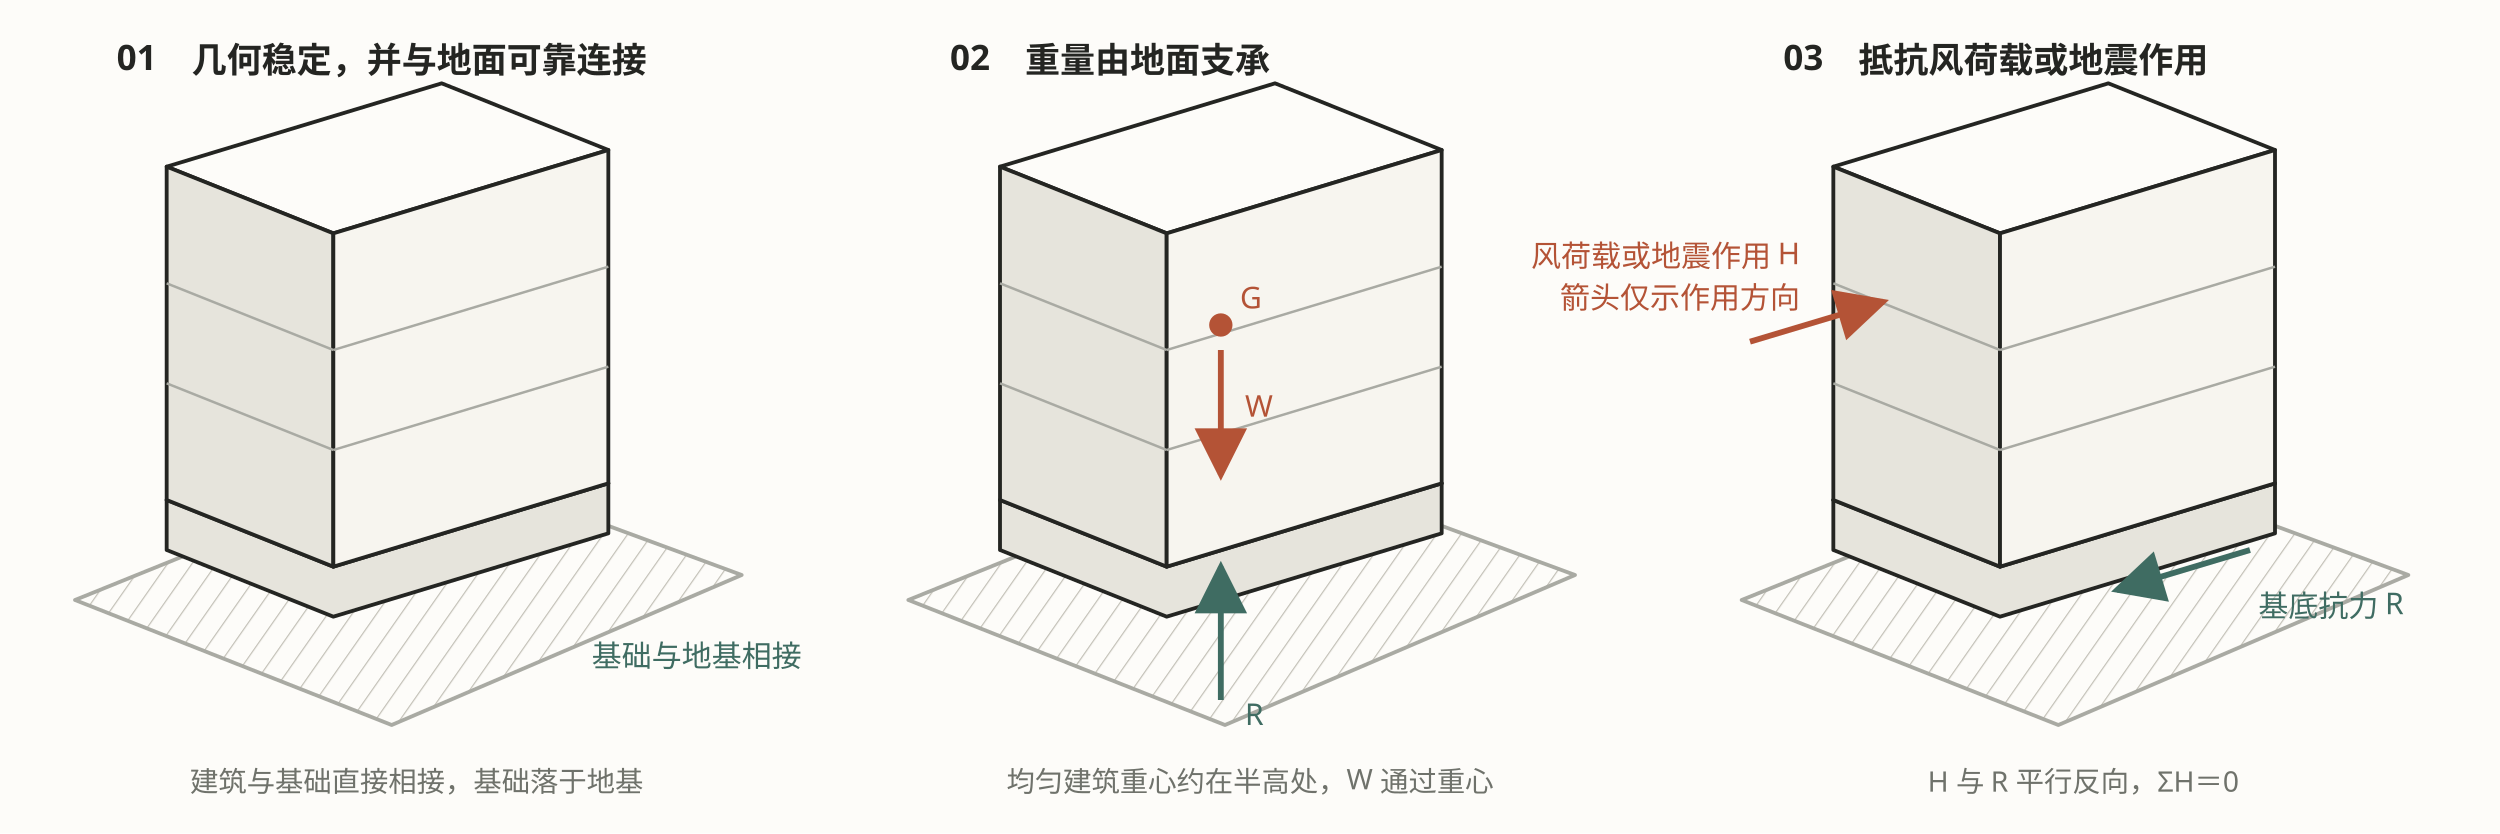
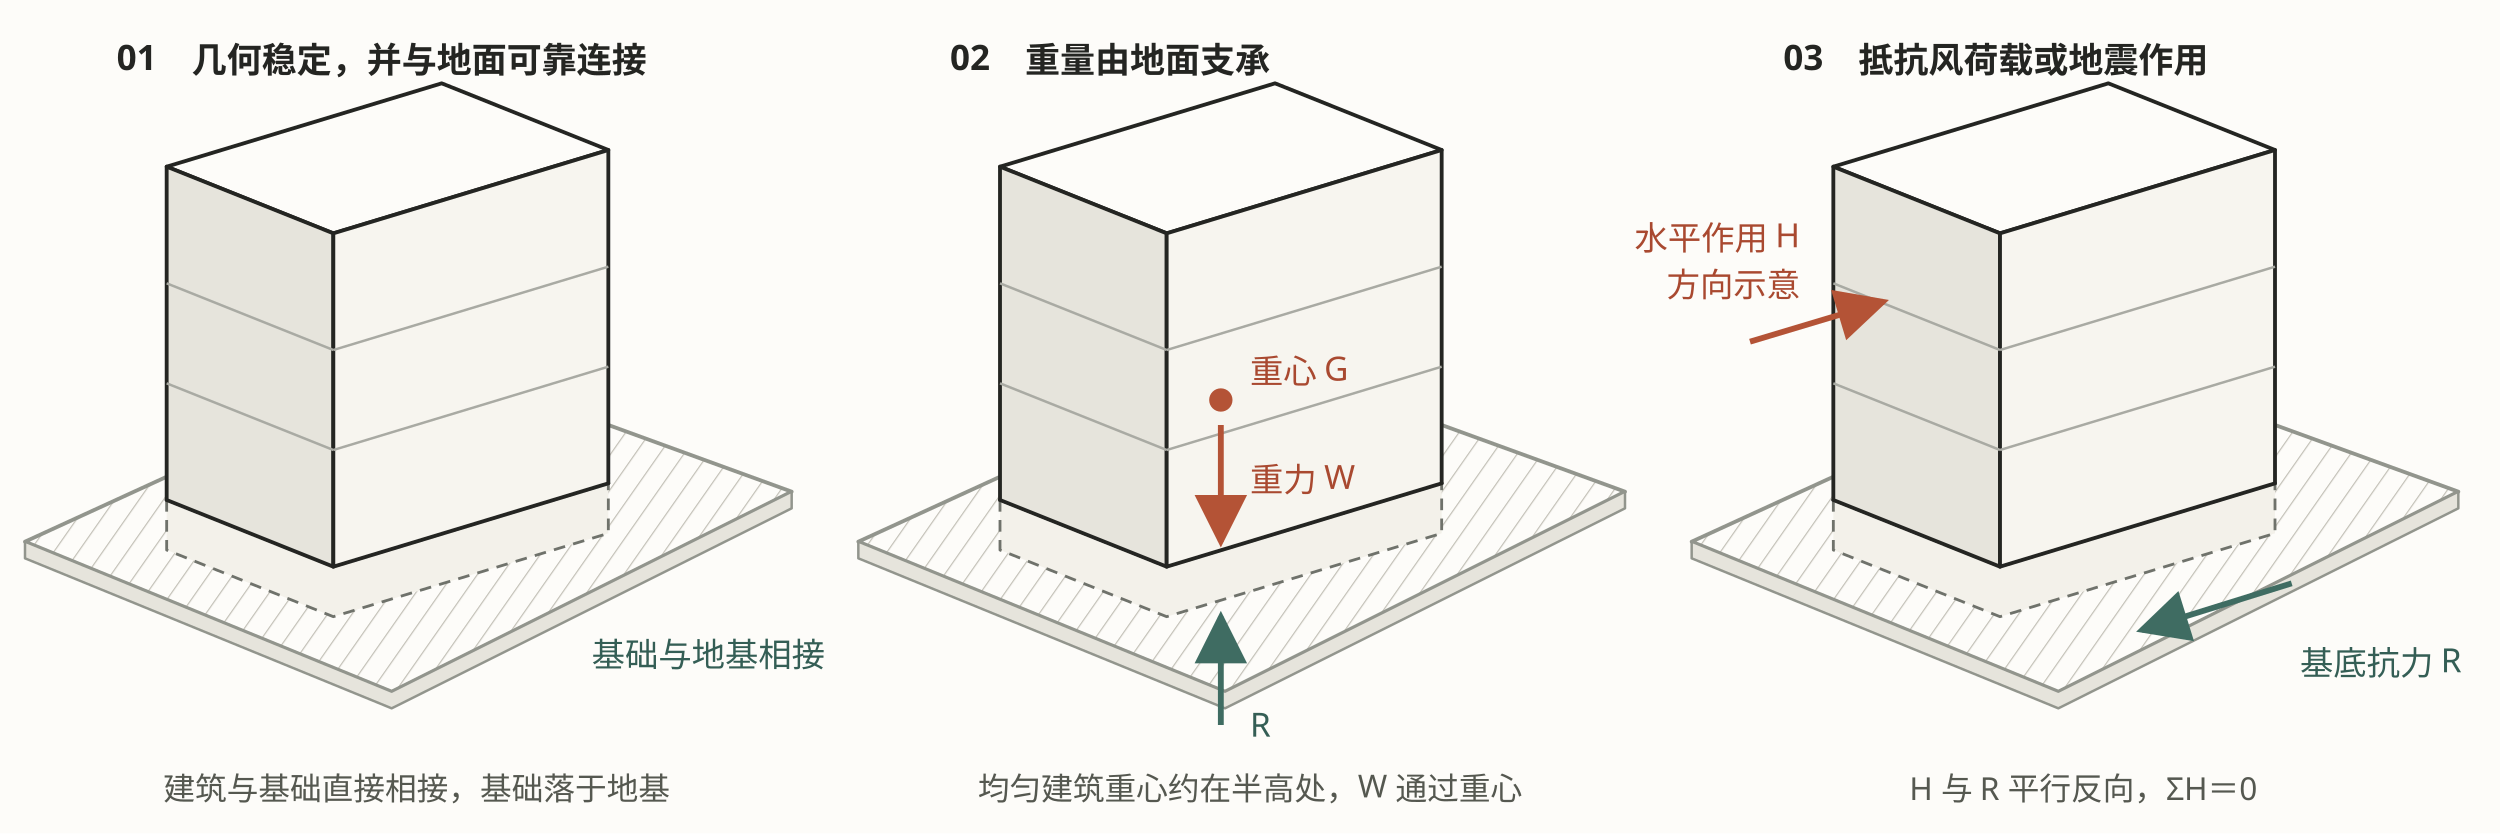
<svg xmlns="http://www.w3.org/2000/svg" viewBox="0 0 1500 500" role="img" aria-labelledby="overallTitle overallDesc">
  <defs>
    <marker id="overallArrow" markerWidth="9" markerHeight="9" refX="8" refY="4.5" orient="auto">
      <path d="M0 0 9 4.5 0 9Z" fill="#b45336" />
    </marker>
    <marker id="overallReactionArrow" markerWidth="9" markerHeight="9" refX="8" refY="4.5" orient="auto">
      <path d="M0 0 9 4.5 0 9Z" fill="#3f6c62" />
    </marker>
    <pattern id="groundHatch" width="12" height="12" patternUnits="userSpaceOnUse" patternTransform="rotate(35)">
      <line x1="0" y1="0" x2="0" y2="12" stroke="#c7c5bc" stroke-width="1.5" />
    </pattern>
  </defs>
  <rect width="1500" height="500" fill="#fdfcf9" />
  <g font-family="PingFang SC,Microsoft YaHei,sans-serif" fill="#242522" font-size="21" font-weight="700">
    <text x="70" y="42">01　几何稳定，并与地面可靠连接</text>
    <text x="570" y="42">02　重量由地面支承</text>
    <text x="1070" y="42">03　抵抗风荷载或地震作用</text>
  </g>
  <g stroke="#242522" stroke-width="2.3" stroke-linejoin="round">
    <g id="fixed">
-       <path d="M45 360 235 435 445 345 255 275Z" fill="url(#groundHatch)" stroke="#a9aaa3" />
+       <path d="M15 325 235 415 475 295 255 215Z" fill="url(#groundHatch)" stroke="#92958d" />
+       <path d="M15 325 235 415 475 295v10L235 425 15 335Z" fill="#e6e4dc" stroke="#92958d" stroke-width="1.5" />
+       <path d="M100 300 200 340 365 290 265 250Z" transform="translate(0 5)" fill="#242522" opacity=".1" stroke="none" />
      <path d="M100 300 200 340 365 290 265 250Z" fill="#d5d4cc" />
-       <path d="M100 300v30l100 40 165-50v-30l-165 50Z" fill="#e6e4dc" />
+       <path d="M100 300v30l100 40 165-50v-30l-165 50Z" fill="#f3f1ea" stroke="#6f726b" stroke-width="1.7" stroke-dasharray="7 5" />
      <path d="M100 100 265 50 365 90 200 140Z" fill="#fdfcf9" />
      <path d="M100 100 200 140 200 340 100 300Z" fill="#e6e4dc" />
      <path d="M200 140 365 90 365 290 200 340Z" fill="#f7f5ef" />
      <path d="M200 210 365 160M200 270 365 220M100 170 200 210M100 230 200 270" fill="none" stroke="#a9aaa3" stroke-width="1.5" />
    </g>
    <g id="mass" transform="translate(500 0)">
-       <path d="M45 360 235 435 445 345 255 275Z" fill="url(#groundHatch)" stroke="#a9aaa3" />
+       <path d="M15 325 235 415 475 295 255 215Z" fill="url(#groundHatch)" stroke="#92958d" />
+       <path d="M15 325 235 415 475 295v10L235 425 15 335Z" fill="#e6e4dc" stroke="#92958d" stroke-width="1.5" />
+       <path d="M100 300 200 340 365 290 265 250Z" transform="translate(0 5)" fill="#242522" opacity=".1" stroke="none" />
      <path d="M100 300 200 340 365 290 265 250Z" fill="#d5d4cc" />
-       <path d="M100 300v30l100 40 165-50v-30l-165 50Z" fill="#e6e4dc" />
+       <path d="M100 300v30l100 40 165-50v-30l-165 50Z" fill="#f3f1ea" stroke="#6f726b" stroke-width="1.7" stroke-dasharray="7 5" />
      <path d="M100 100 265 50 365 90 200 140Z" fill="#fdfcf9" />
      <path d="M100 100 200 140 200 340 100 300Z" fill="#e6e4dc" />
      <path d="M200 140 365 90 365 290 200 340Z" fill="#f7f5ef" />
      <path d="M200 210 365 160M200 270 365 220M100 170 200 210M100 230 200 270" fill="none" stroke="#a9aaa3" stroke-width="1.5" />
-       <circle cx="232.5" cy="195" r="7" fill="#b45336" stroke="none" />
-       <path d="M232.5 210v75" fill="none" stroke="#b45336" stroke-width="3.5" marker-end="url(#overallArrow)" />
-       <path d="M232.5 420v-80" fill="none" stroke="#3f6c62" stroke-width="3.5" marker-end="url(#overallReactionArrow)" />
+       <circle cx="232.5" cy="240" r="7" fill="#b45336" stroke="none" />
+       <path d="M232.5 255v70" fill="none" stroke="#b45336" stroke-width="3.5" marker-end="url(#overallArrow)" />
+       <path d="M232.5 435v-65" fill="none" stroke="#3f6c62" stroke-width="3.5" marker-end="url(#overallReactionArrow)" />
    </g>
    <g id="environment" transform="translate(1000 0)">
-       <path d="M45 360 235 435 445 345 255 275Z" fill="url(#groundHatch)" stroke="#a9aaa3" />
+       <path d="M15 325 235 415 475 295 255 215Z" fill="url(#groundHatch)" stroke="#92958d" />
+       <path d="M15 325 235 415 475 295v10L235 425 15 335Z" fill="#e6e4dc" stroke="#92958d" stroke-width="1.5" />
+       <path d="M100 300 200 340 365 290 265 250Z" transform="translate(0 5)" fill="#242522" opacity=".1" stroke="none" />
      <path d="M100 300 200 340 365 290 265 250Z" fill="#d5d4cc" />
-       <path d="M100 300v30l100 40 165-50v-30l-165 50Z" fill="#e6e4dc" />
+       <path d="M100 300v30l100 40 165-50v-30l-165 50Z" fill="#f3f1ea" stroke="#6f726b" stroke-width="1.7" stroke-dasharray="7 5" />
      <path d="M100 100 265 50 365 90 200 140Z" fill="#fdfcf9" />
      <path d="M100 100 200 140 200 340 100 300Z" fill="#e6e4dc" />
      <path d="M200 140 365 90 365 290 200 340Z" fill="#f7f5ef" />
      <path d="M200 210 365 160M200 270 365 220M100 170 200 210M100 230 200 270" fill="none" stroke="#a9aaa3" stroke-width="1.5" />
      <g class="wind-svg" fill="none" stroke="#b45336" stroke-width="3.5" marker-end="url(#overallArrow)">
        <path d="M50 205 130 181" />
      </g>
-       <path class="eq-svg" d="M350 330 270 354" fill="none" stroke="#3f6c62" stroke-width="3.5" marker-end="url(#overallReactionArrow)" />
+       <path class="eq-svg" d="M375 350 285 378" fill="none" stroke="#3f6c62" stroke-width="3.5" marker-end="url(#overallReactionArrow)" />
    </g>
  </g>
-   <g font-family="PingFang SC,Microsoft YaHei,sans-serif" font-size="18">
-     <g fill="#3f6c62">
+   <g font-family="PingFang SC,Microsoft YaHei,sans-serif" font-size="20">
+     <g fill="#345e55">
      <text x="355" y="400">基础与地基相接</text>
-       <text x="747" y="435">R</text>
-       <text x="1355" y="370">基底抗力 R</text>
+       <text x="750" y="442">R</text>
+       <text x="1380" y="405">基底抗力 R</text>
    </g>
-     <g fill="#b45336">
-       <text x="744" y="185">G</text>
-       <text x="747" y="250">W</text>
+     <g fill="#a94930">
+       <text x="750" y="230">重心 G</text>
+       <text x="750" y="295">重力 W</text>
      <g text-anchor="end">
-         <text x="1080" y="160">风荷载或地震作用 H</text>
-         <text x="1080" y="185">箭头仅示作用方向</text>
+         <text x="1080" y="150">水平作用 H</text>
+         <text x="1080" y="178">方向示意</text>
      </g>
    </g>
  </g>
-   <g font-family="PingFang SC,Microsoft YaHei,sans-serif" font-size="17" fill="#6f726b" text-anchor="middle">
-     <text x="250" y="475">建筑与基础直接相接，基础落于地基</text>
-     <text x="750" y="475">均匀建筑重心约在半高处，W 通过重心</text>
-     <text x="1250" y="475">H 与 R 平行反向，ΣH＝0</text>
+   <g font-family="PingFang SC,Microsoft YaHei,sans-serif" font-size="19" fill="#555850" text-anchor="middle">
+     <text x="250" y="480">建筑与基础直接相接，基础落于地基</text>
+     <text x="750" y="480">均匀建筑重心约在半高处，W 通过重心</text>
+     <text x="1250" y="480">H 与 R 平行反向，ΣH＝0</text>
  </g>
</svg>
